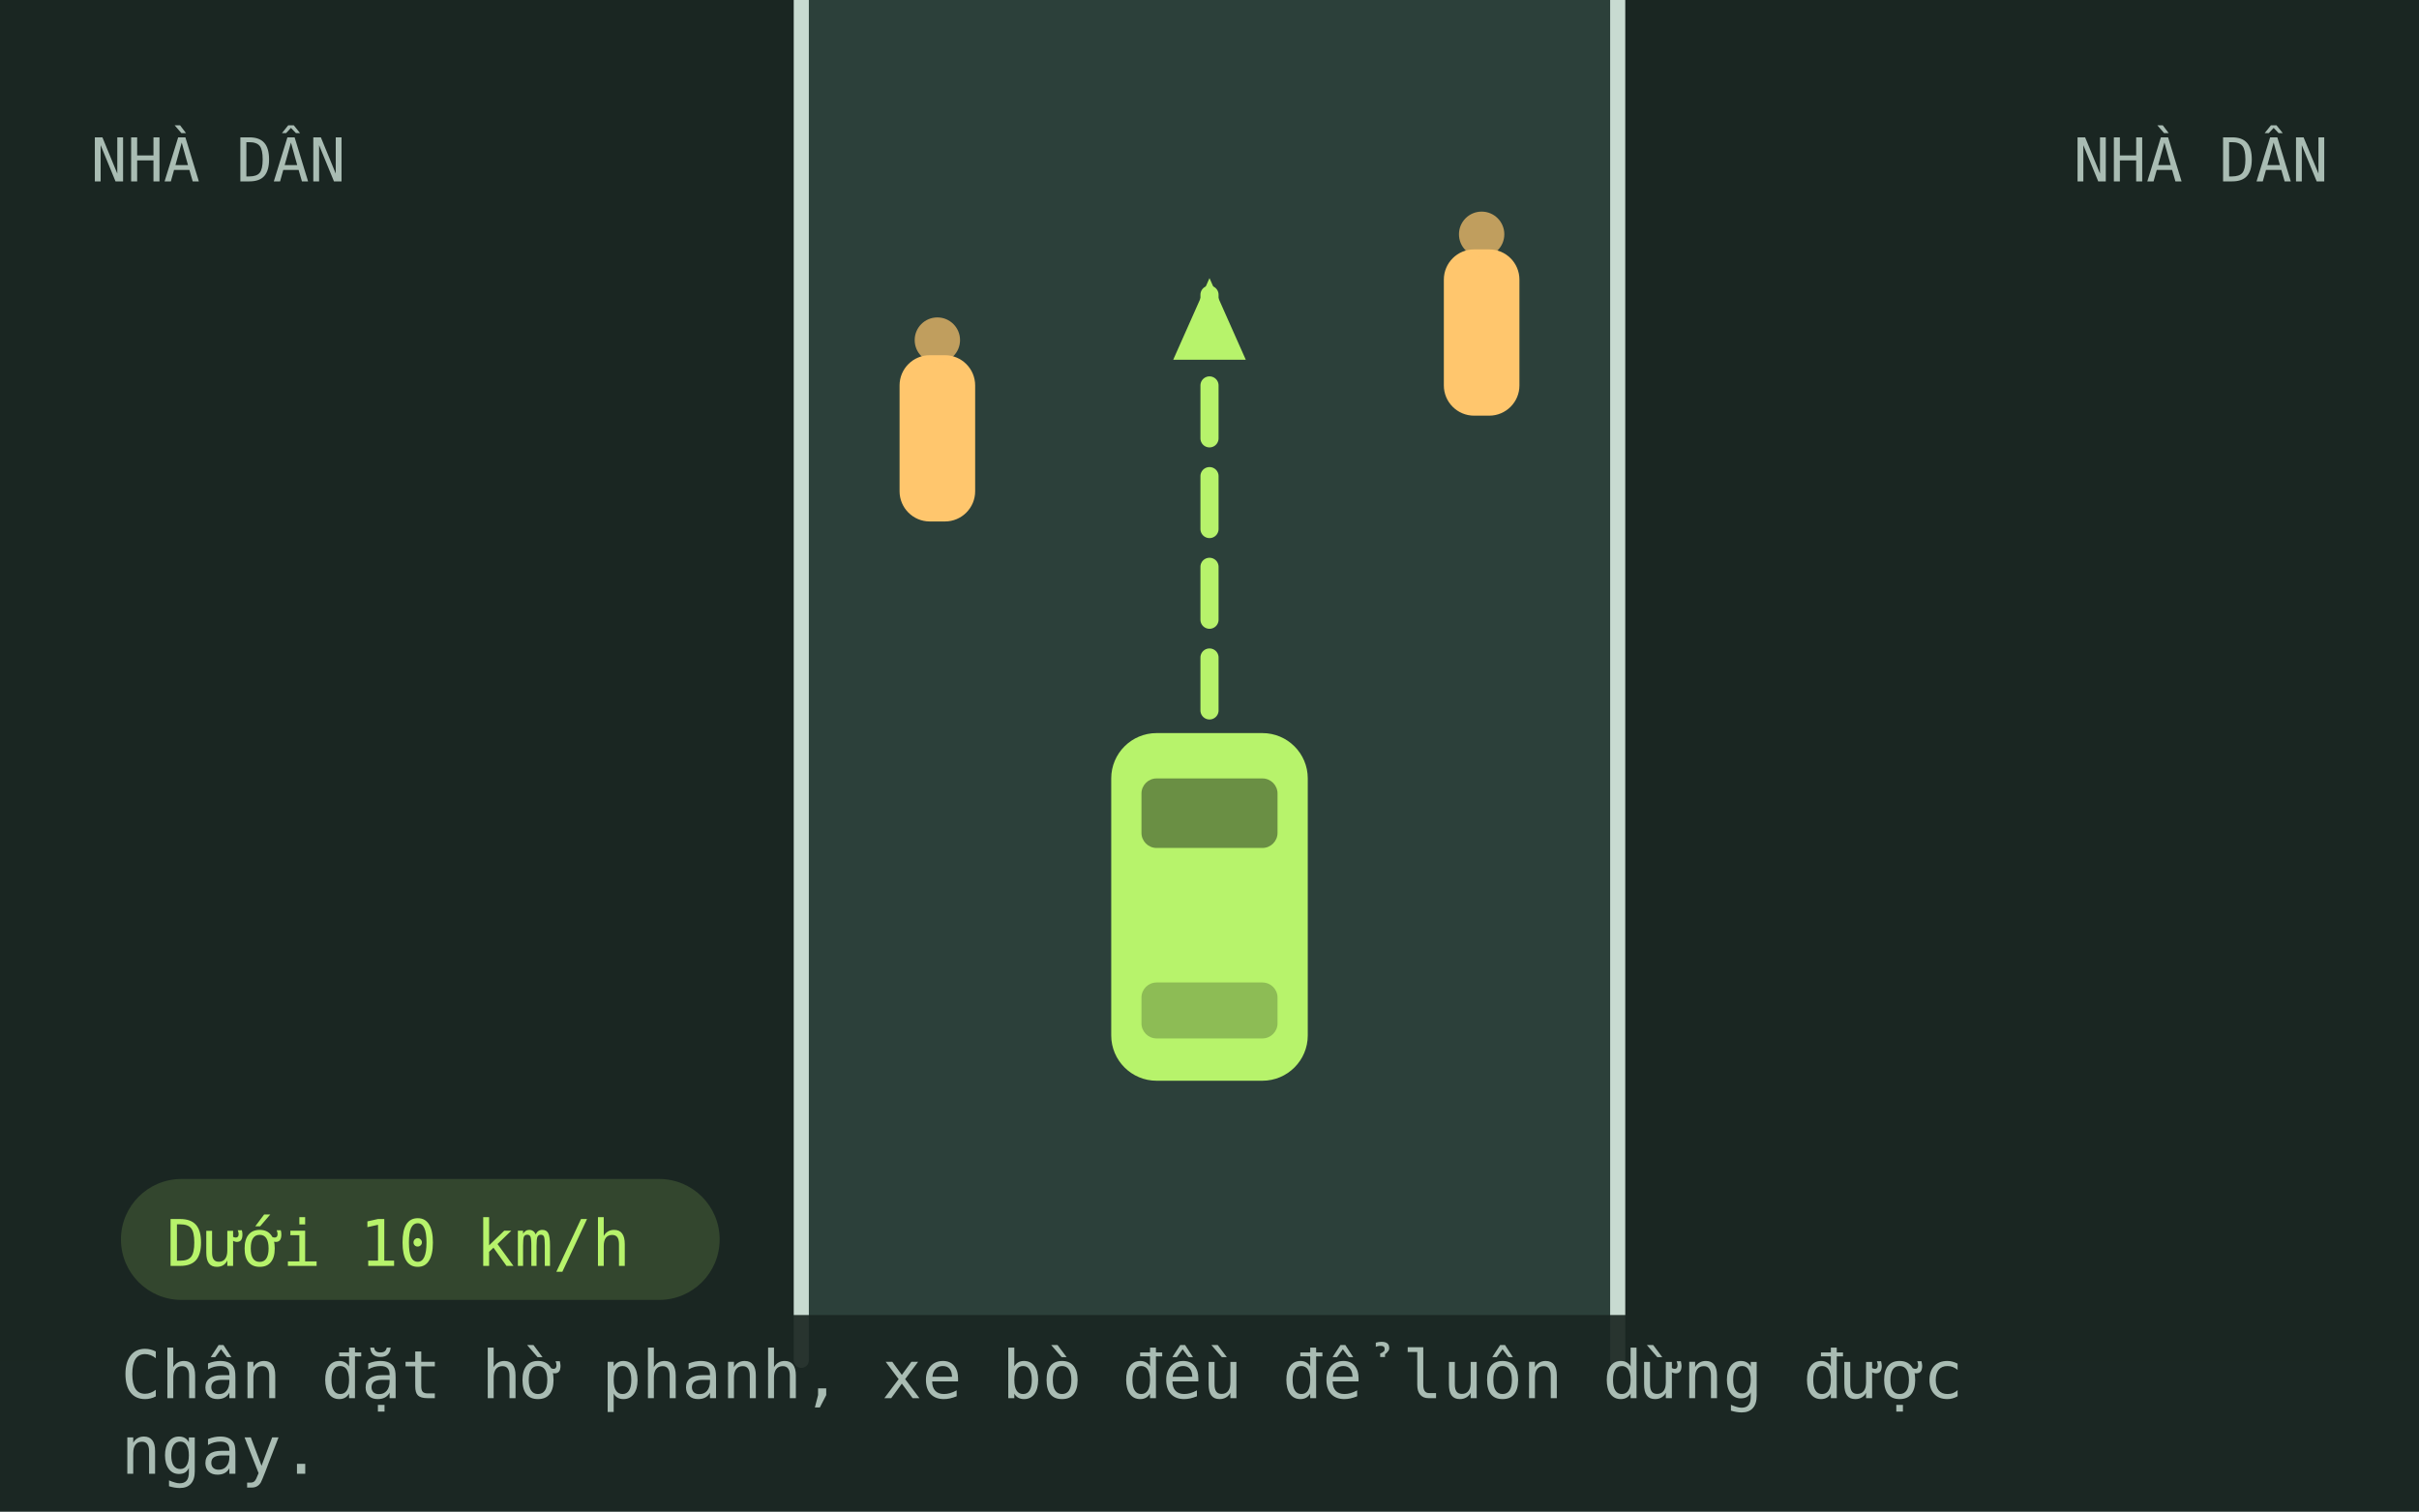
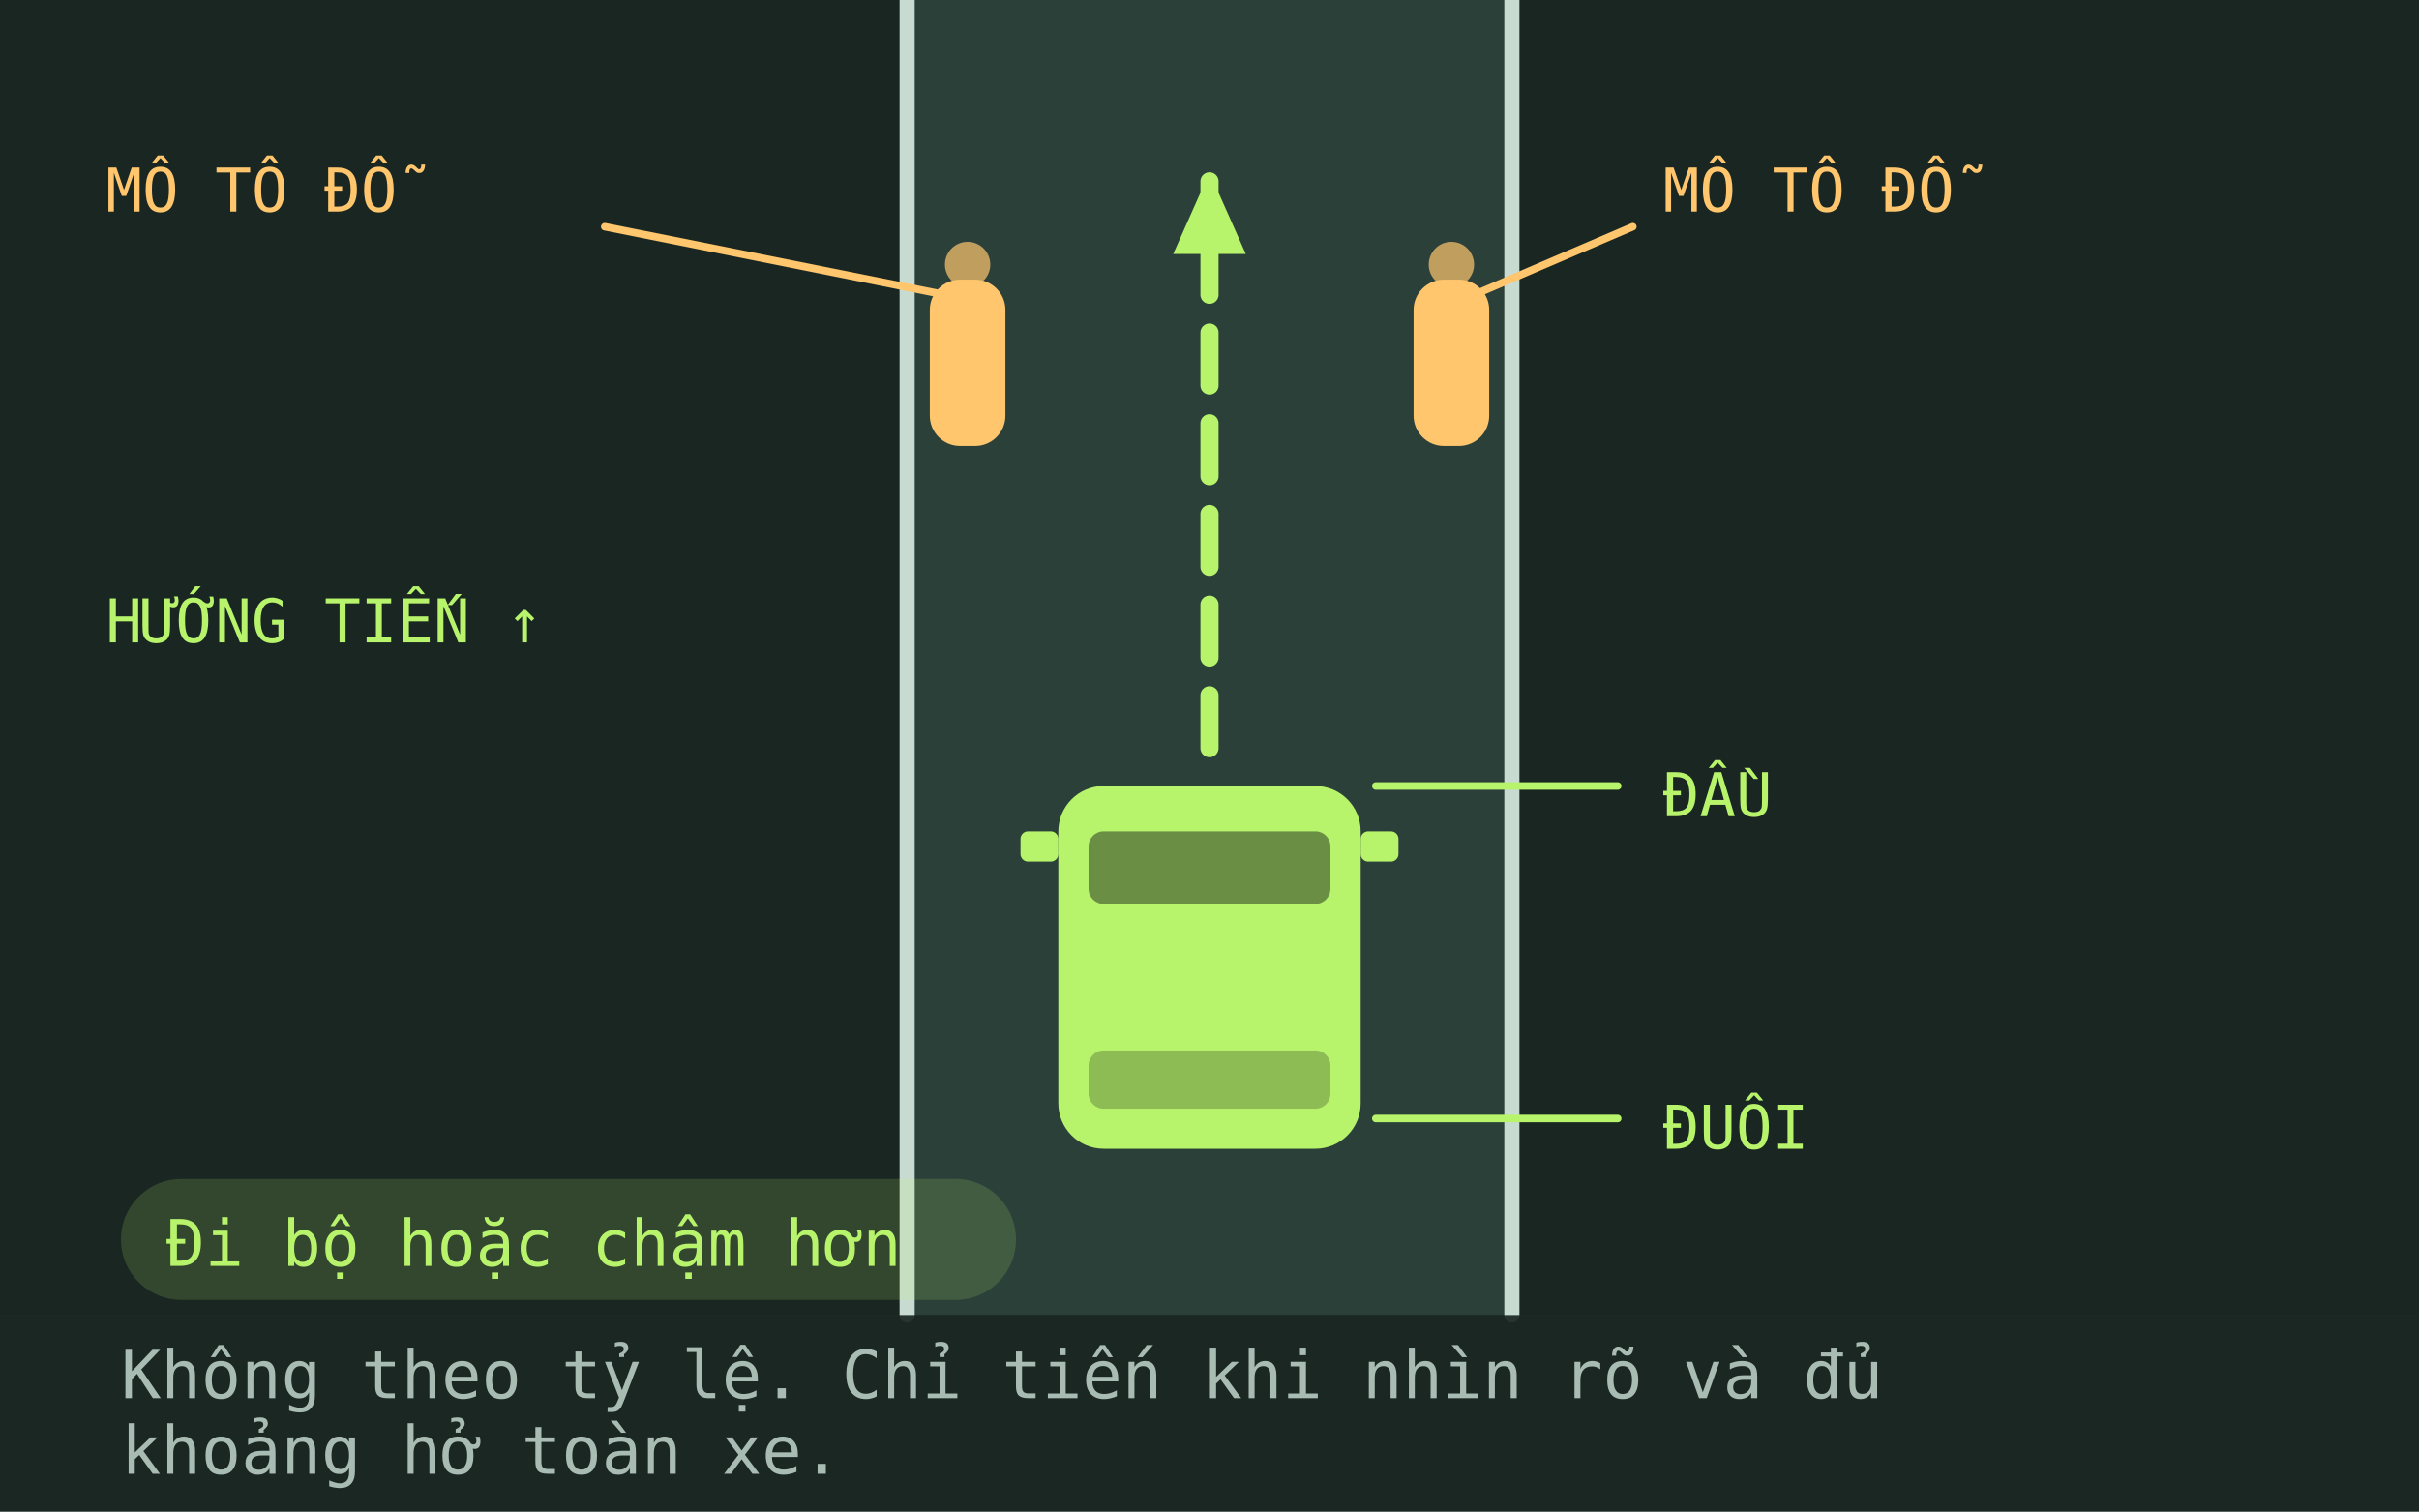
<svg xmlns="http://www.w3.org/2000/svg" viewBox="0 0 320 200" width="320" height="200" role="img" aria-labelledby="ttl">
  <defs>
    <marker id="tip" viewBox="0 0 10 10" refX="8" refY="5" markerWidth="5" markerHeight="5" orient="auto-start-reverse">
      <path d="M0 1L9 5L0 9Z" fill="#b7f36b" />
    </marker>
  </defs>
  <rect x="0" y="0" width="320" height="200" rx="0" fill="#22332e" />
-   <rect x="0" y="0" width="320" height="180" rx="0" fill="#1a2622" />
-   <rect x="106" y="0" width="108" height="180" rx="0" fill="#2c403a" />
-   <path d="M106 0L106 180" stroke="#c8dbd1" stroke-width="2" stroke-linecap="round" />
-   <path d="M214 0L214 180" stroke="#c8dbd1" stroke-width="2" stroke-linecap="round" />
-   <text x="12" y="24" font-family="DM Mono, ui-monospace, monospace" font-size="8" font-weight="500" fill="#a9bcb3" text-anchor="start">NHÀ DÂN</text>
-   <text x="308" y="24" font-family="DM Mono, ui-monospace, monospace" font-size="8" font-weight="500" fill="#a9bcb3" text-anchor="end">NHÀ DÂN</text>
-   <g transform="translate(160 120) rotate(0)">
-     <rect x="-13" y="-23" width="26" height="46" rx="6" fill="#b7f36b" />
-     <rect x="-9" y="-17" width="18" height="9.2" rx="2" fill="#0e1715" opacity=".45" />
-     <rect x="-9" y="10" width="18" height="7.4" rx="2" fill="#0e1715" opacity=".25" />
+   <rect x="0" y="0" width="320" height="174" rx="0" fill="#1a2622" />
+   <rect x="120" y="0" width="80" height="174" rx="0" fill="#2c403a" />
+   <g id="creep-walls">
+     <path d="M120 0L120 174" stroke="#c8dbd1" stroke-width="2" stroke-linecap="round" />
+     <path d="M200 0L200 174" stroke="#c8dbd1" stroke-width="2" stroke-linecap="round" />
  </g>
-   <g transform="translate(124 58) rotate(0)">
-     <rect x="-5" y="-11" width="10" height="22" rx="4" fill="#ffc66d" />
-     <circle cx="0" cy="-13" r="3" fill="#ffc66d" opacity=".7" />
+   <g id="creep-car">
+     <g transform="translate(160 128) rotate(0)">
+       <rect x="-20" y="-24" width="40" height="48" rx="6" fill="#b7f36b" />
+       <rect x="-16" y="-18" width="32" height="9.6" rx="2" fill="#0e1715" opacity=".45" />
+       <rect x="-16" y="11" width="32" height="7.7" rx="2" fill="#0e1715" opacity=".25" />
+     </g>
+     <g id="creep-mirrors">
+       <rect x="135" y="110" width="5" height="4" rx="1" fill="#b7f36b" />
+       <rect x="180" y="110" width="5" height="4" rx="1" fill="#b7f36b" />
+     </g>
  </g>
-   <g transform="translate(196 44) rotate(0)">
-     <rect x="-5" y="-11" width="10" height="22" rx="4" fill="#ffc66d" />
-     <circle cx="0" cy="-13" r="3" fill="#ffc66d" opacity=".7" />
+   <text x="220" y="108" font-family="DM Mono, ui-monospace, monospace" font-size="8" font-weight="500" fill="#b7f36b" text-anchor="start">ĐẦU</text>
+   <path d="M182 104L214 104" stroke="#b7f36b" stroke-width="1" stroke-linecap="round" />
+   <text x="220" y="152" font-family="DM Mono, ui-monospace, monospace" font-size="8" font-weight="500" fill="#b7f36b" text-anchor="start">ĐUÔI</text>
+   <path d="M182 148L214 148" stroke="#b7f36b" stroke-width="1" stroke-linecap="round" />
+   <g id="creep-parked-bikes">
+     <g transform="translate(128 48) rotate(0)">
+       <rect x="-5" y="-11" width="10" height="22" rx="4" fill="#ffc66d" />
+       <circle cx="0" cy="-13" r="3" fill="#ffc66d" opacity=".7" />
+     </g>
+     <g transform="translate(192 48) rotate(0)">
+       <rect x="-5" y="-11" width="10" height="22" rx="4" fill="#ffc66d" />
+       <circle cx="0" cy="-13" r="3" fill="#ffc66d" opacity=".7" />
+     </g>
  </g>
-   <path d="M160 94L160 38" fill="none" stroke="#b7f36b" stroke-width="2.4" stroke-dasharray="7 5" stroke-linecap="round" marker-end="url(#tip)" />
+   <text x="14" y="28" font-family="DM Mono, ui-monospace, monospace" font-size="8" font-weight="500" fill="#ffc66d" text-anchor="start">MÔ TÔ ĐỖ</text>
+   <path d="M80 30L125 39" stroke="#ffc66d" stroke-width="1" stroke-linecap="round" />
+   <text x="220" y="28" font-family="DM Mono, ui-monospace, monospace" font-size="8" font-weight="500" fill="#ffc66d" text-anchor="start">MÔ TÔ ĐỖ</text>
+   <path d="M216 30L195 39" stroke="#ffc66d" stroke-width="1" stroke-linecap="round" />
+   <g id="creep-forward">
+     <path d="M160 99L160 24" fill="none" stroke="#b7f36b" stroke-width="2.4" stroke-dasharray="7 5" stroke-linecap="round" marker-end="url(#tip)" />
+   </g>
+   <text x="14" y="85" font-family="DM Mono, ui-monospace, monospace" font-size="8" font-weight="500" fill="#b7f36b" text-anchor="start">HƯỚNG TIẾN ↑</text>
  <g>
-     <rect x="16" y="156" width="79.2" height="16" rx="8" fill="#b7f36b" opacity=".16" />
-     <text x="22" y="167.5" font-family="DM Mono, ui-monospace, monospace" font-size="8.5" font-weight="500" fill="#b7f36b" text-anchor="start">Dưới 10 km/h</text>
+     <rect x="16" y="156" width="118.4" height="16" rx="8" fill="#b7f36b" opacity=".16" />
+     <text x="22" y="167.5" font-family="DM Mono, ui-monospace, monospace" font-size="8.5" font-weight="500" fill="#b7f36b" text-anchor="start">Đi bộ hoặc chậm hơn</text>
  </g>
  <rect x="0" y="174" width="320" height="26" rx="0" fill="#1a2622" opacity="0.92" />
-   <text x="16" y="185" font-family="DM Mono, ui-monospace, monospace" font-size="8.8" font-weight="500" fill="#a9bcb3" text-anchor="start">Chân đặt hờ phanh, xe bò đều để luôn dừng được</text>
-   <text x="16" y="195" font-family="DM Mono, ui-monospace, monospace" font-size="8.8" font-weight="500" fill="#a9bcb3" text-anchor="start">ngay.</text>
+   <text x="16" y="185" font-family="DM Mono, ui-monospace, monospace" font-size="8.8" font-weight="500" fill="#a9bcb3" text-anchor="start">Không theo tỷ lệ. Chỉ tiến khi nhìn rõ và đủ</text>
+   <text x="16" y="195" font-family="DM Mono, ui-monospace, monospace" font-size="8.8" font-weight="500" fill="#a9bcb3" text-anchor="start">khoảng hở toàn xe.</text>
</svg>
